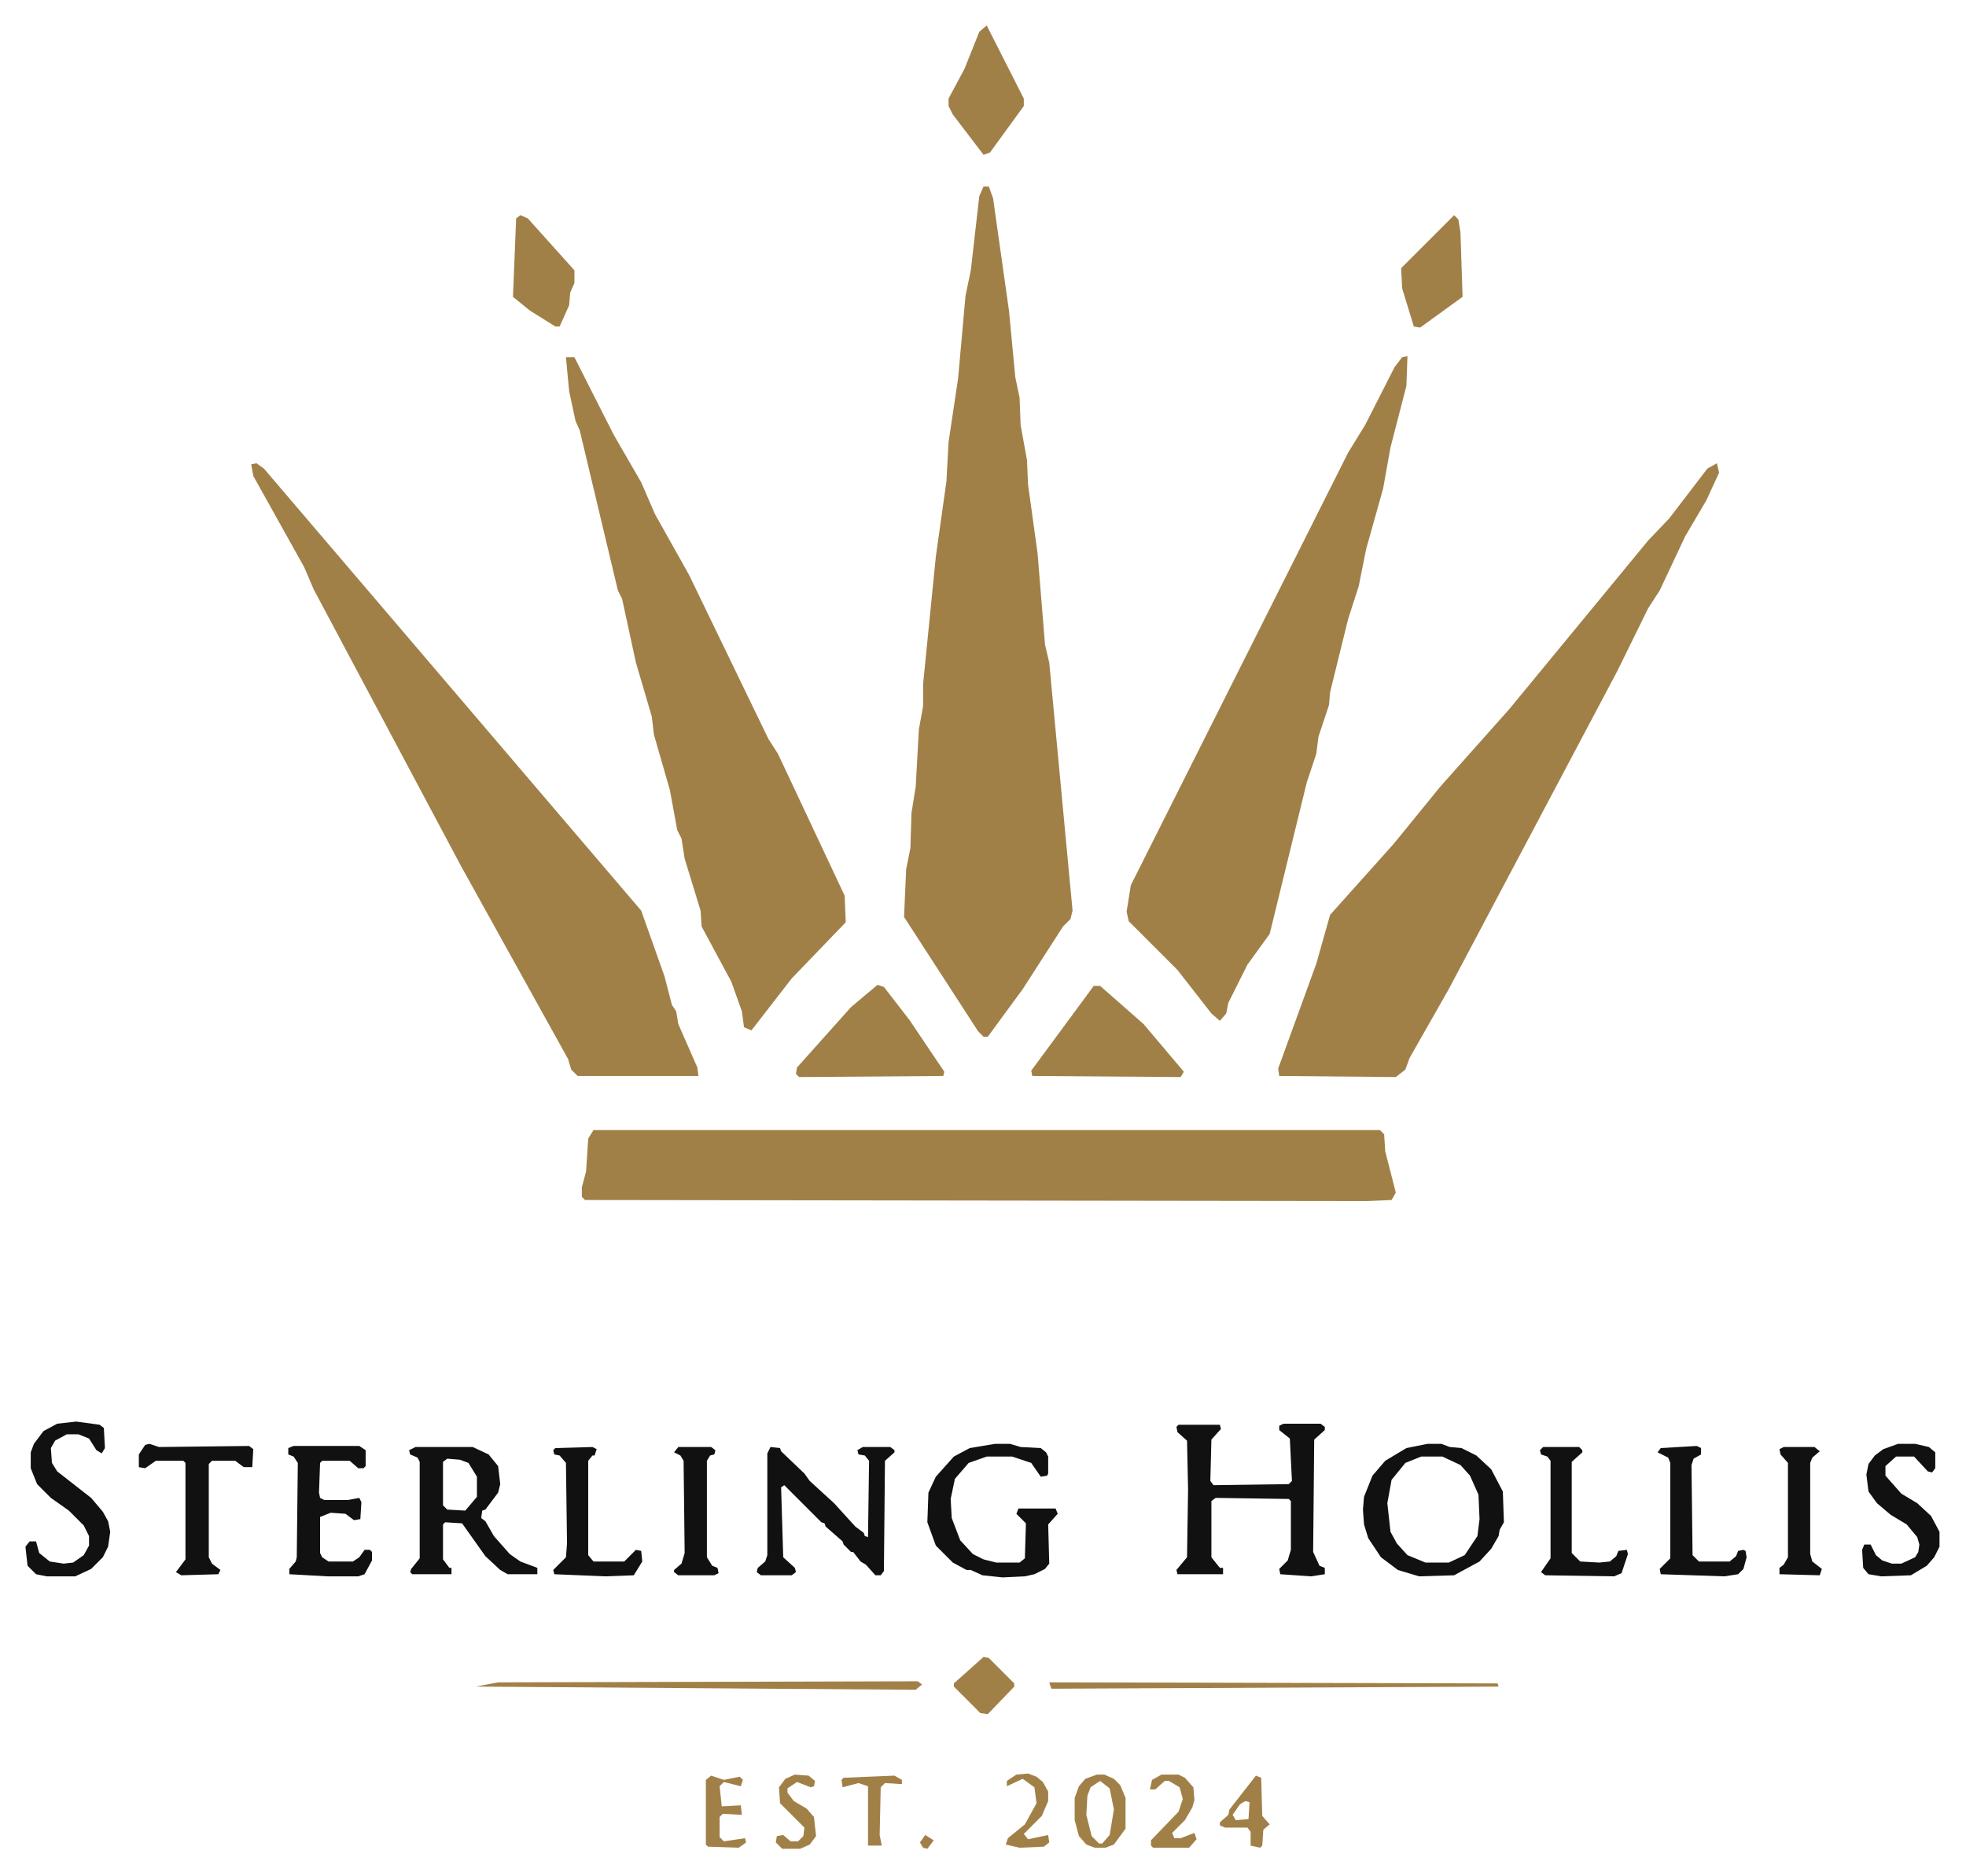
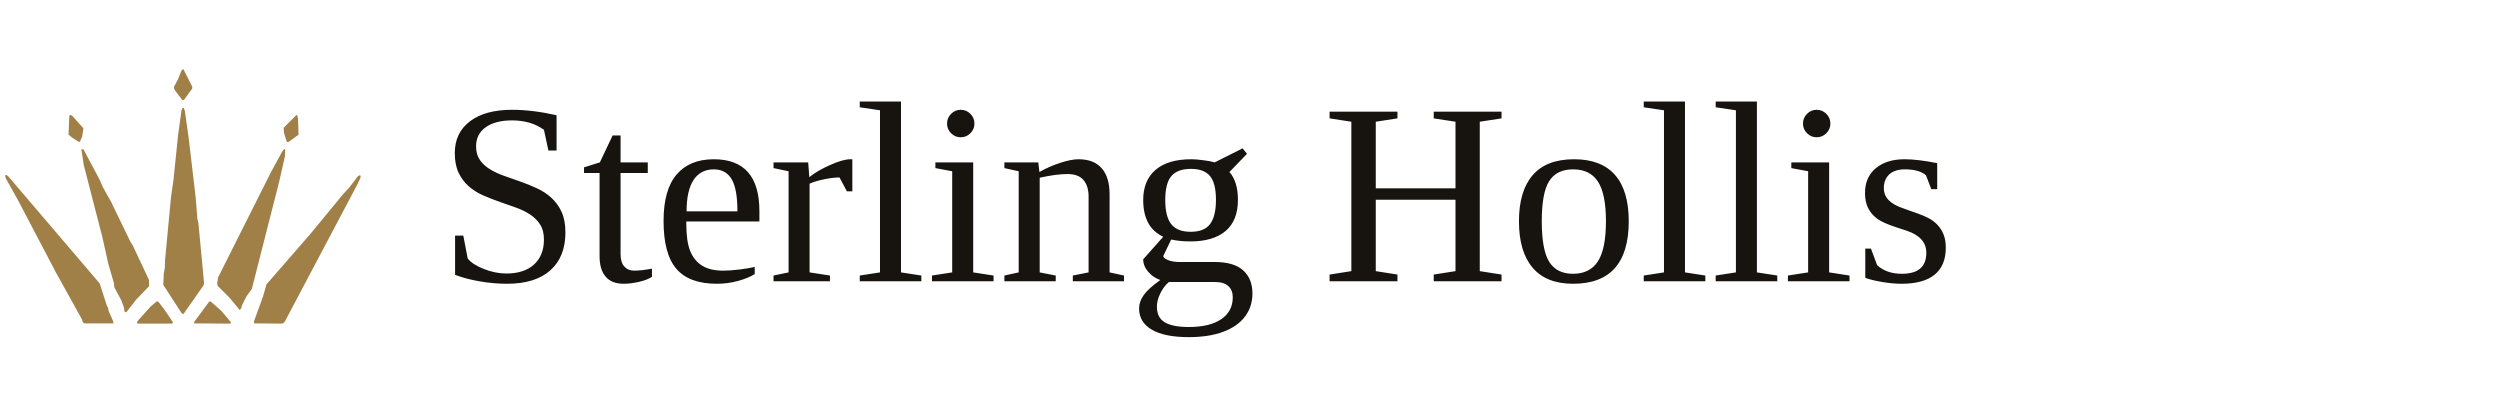
- <svg xmlns="http://www.w3.org/2000/svg" width="1855" height="1769" viewBox="0 0 1855 1769" fill="none">
-   <path d="M 873.00 1731.00 L 868.00 1738.00 L 871.00 1743.00 L 875.00 1744.00 L 881.00 1736.00 Z M 1185.00 1675.00 L 1160.00 1707.00 L 1159.00 1712.00 L 1151.00 1719.00 L 1151.00 1722.00 L 1156.00 1724.00 L 1177.00 1724.00 L 1180.00 1728.00 L 1180.00 1741.00 L 1189.00 1743.00 L 1191.00 1741.00 L 1192.00 1726.00 L 1198.00 1721.00 L 1191.00 1713.00 L 1190.00 1677.00 Z M 1179.00 1700.00 L 1178.00 1716.00 L 1166.00 1717.00 L 1163.00 1712.00 L 1170.00 1702.00 L 1175.00 1699.00 Z M 796.00 1677.00 L 794.00 1679.00 L 795.00 1686.00 L 810.00 1682.00 L 819.00 1685.00 L 819.00 1741.00 L 832.00 1741.00 L 830.00 1731.00 L 831.00 1686.00 L 835.00 1682.00 L 851.00 1683.00 L 851.00 1679.00 L 844.00 1675.00 Z M 671.00 1675.00 L 666.00 1679.00 L 666.00 1740.00 L 668.00 1742.00 L 697.00 1743.00 L 704.00 1738.00 L 703.00 1734.00 L 683.00 1737.00 L 679.00 1733.00 L 679.00 1714.00 L 682.00 1711.00 L 700.00 1712.00 L 699.00 1703.00 L 681.00 1704.00 L 679.00 1685.00 L 683.00 1681.00 L 699.00 1685.00 L 701.00 1679.00 L 698.00 1676.00 L 683.00 1679.00 Z M 1035.00 1674.00 L 1024.00 1678.00 L 1018.00 1685.00 L 1014.00 1696.00 L 1014.00 1717.00 L 1018.00 1732.00 L 1025.00 1740.00 L 1033.00 1743.00 L 1043.00 1743.00 L 1051.00 1740.00 L 1062.00 1725.00 L 1062.00 1696.00 L 1057.00 1684.00 L 1051.00 1678.00 L 1042.00 1674.00 Z M 1038.00 1680.00 L 1047.00 1687.00 L 1051.00 1707.00 L 1047.00 1731.00 L 1040.00 1739.00 L 1037.00 1739.00 L 1030.00 1732.00 L 1025.00 1712.00 L 1026.00 1694.00 L 1029.00 1686.00 Z M 763.00 1675.00 L 750.00 1674.00 L 741.00 1678.00 L 735.00 1686.00 L 736.00 1701.00 L 759.00 1724.00 L 758.00 1732.00 L 753.00 1737.00 L 746.00 1737.00 L 739.00 1731.00 L 733.00 1732.00 L 732.00 1738.00 L 738.00 1744.00 L 755.00 1744.00 L 764.00 1740.00 L 770.00 1732.00 L 768.00 1714.00 L 761.00 1706.00 L 749.00 1699.00 L 743.00 1691.00 L 743.00 1687.00 L 752.00 1681.00 L 765.00 1686.00 L 768.00 1685.00 L 769.00 1680.00 Z M 1096.00 1674.00 L 1087.00 1679.00 L 1085.00 1688.00 L 1090.00 1688.00 L 1099.00 1680.00 L 1103.00 1680.00 L 1113.00 1686.00 L 1116.00 1697.00 L 1112.00 1709.00 L 1086.00 1736.00 L 1086.00 1741.00 L 1088.00 1743.00 L 1122.00 1743.00 L 1129.00 1735.00 L 1127.00 1729.00 L 1114.00 1734.00 L 1108.00 1734.00 L 1106.00 1729.00 L 1118.00 1717.00 L 1125.00 1705.00 L 1127.00 1698.00 L 1126.00 1686.00 L 1118.00 1677.00 L 1112.00 1674.00 Z M 959.00 1674.00 L 950.00 1680.00 L 950.00 1685.00 L 965.00 1678.00 L 976.00 1686.00 L 978.00 1701.00 L 967.00 1721.00 L 951.00 1734.00 L 949.00 1740.00 L 962.00 1743.00 L 985.00 1742.00 L 990.00 1738.00 L 989.00 1731.00 L 970.00 1735.00 L 966.00 1730.00 L 983.00 1713.00 L 989.00 1699.00 L 989.00 1690.00 L 984.00 1681.00 L 978.00 1676.00 L 970.00 1673.00 Z M 990.00 1587.00 L 992.00 1593.00 L 1414.00 1591.00 L 1413.00 1588.00 Z M 870.00 1589.00 L 866.00 1586.00 L 470.00 1587.00 L 449.00 1591.00 L 864.00 1594.00 Z M 928.00 1563.00 L 900.00 1588.00 L 900.00 1591.00 L 925.00 1616.00 L 932.00 1617.00 L 957.00 1591.00 L 957.00 1588.00 L 933.00 1564.00 Z M 549.00 1120.00 L 549.00 1129.00 L 552.00 1132.00 L 1290.00 1133.00 L 1313.00 1132.00 L 1317.00 1125.00 L 1307.00 1086.00 L 1306.00 1070.00 L 1302.00 1066.00 L 560.00 1066.00 L 555.00 1074.00 L 553.00 1105.00 Z M 973.00 1010.00 L 974.00 1015.00 L 1114.00 1016.00 L 1117.00 1011.00 L 1079.00 966.00 L 1038.00 930.00 L 1032.00 930.00 Z M 891.00 1011.00 L 858.00 962.00 L 834.00 931.00 L 828.00 929.00 L 803.00 950.00 L 752.00 1007.00 L 751.00 1013.00 L 754.00 1016.00 L 890.00 1015.00 Z M 1620.00 437.00 L 1611.00 442.00 L 1575.00 489.00 L 1555.00 510.00 L 1424.00 669.00 L 1359.00 742.00 L 1315.00 796.00 L 1255.00 863.00 L 1242.00 909.00 L 1206.00 1008.00 L 1207.00 1015.00 L 1317.00 1016.00 L 1326.00 1009.00 L 1330.00 998.00 L 1367.00 933.00 L 1526.00 633.00 L 1555.00 574.00 L 1566.00 557.00 L 1590.00 506.00 L 1610.00 472.00 L 1622.00 446.00 Z M 237.00 438.00 L 239.00 449.00 L 287.00 535.00 L 296.00 556.00 L 435.00 817.00 L 536.00 999.00 L 539.00 1009.00 L 545.00 1015.00 L 659.00 1015.00 L 658.00 1007.00 L 640.00 966.00 L 638.00 954.00 L 634.00 948.00 L 627.00 921.00 L 605.00 859.00 L 249.00 442.00 L 242.00 437.00 Z M 1328.00 336.00 L 1323.00 337.00 L 1316.00 346.00 L 1288.00 401.00 L 1272.00 427.00 L 1067.00 835.00 L 1063.00 860.00 L 1065.00 869.00 L 1111.00 915.00 L 1143.00 956.00 L 1151.00 963.00 L 1157.00 956.00 L 1159.00 946.00 L 1177.00 910.00 L 1198.00 881.00 L 1233.00 738.00 L 1242.00 711.00 L 1244.00 695.00 L 1254.00 665.00 L 1255.00 653.00 L 1272.00 584.00 L 1282.00 553.00 L 1289.00 518.00 L 1305.00 461.00 L 1312.00 422.00 L 1327.00 364.00 Z M 534.00 337.00 L 537.00 369.00 L 543.00 397.00 L 547.00 406.00 L 583.00 557.00 L 587.00 565.00 L 600.00 625.00 L 615.00 676.00 L 617.00 693.00 L 632.00 745.00 L 639.00 783.00 L 643.00 791.00 L 646.00 810.00 L 661.00 859.00 L 662.00 874.00 L 690.00 926.00 L 700.00 954.00 L 702.00 969.00 L 709.00 972.00 L 747.00 923.00 L 798.00 870.00 L 797.00 845.00 L 734.00 711.00 L 725.00 697.00 L 650.00 542.00 L 618.00 485.00 L 605.00 455.00 L 579.00 410.00 L 542.00 337.00 Z M 1372.00 203.00 L 1322.00 253.00 L 1323.00 272.00 L 1334.00 308.00 L 1340.00 309.00 L 1380.00 280.00 L 1378.00 219.00 L 1376.00 207.00 Z M 491.00 203.00 L 487.00 206.00 L 484.00 280.00 L 500.00 293.00 L 524.00 308.00 L 528.00 308.00 L 537.00 288.00 L 538.00 276.00 L 542.00 267.00 L 542.00 255.00 L 498.00 206.00 Z M 928.00 176.00 L 924.00 185.00 L 916.00 255.00 L 911.00 279.00 L 904.00 357.00 L 895.00 417.00 L 893.00 454.00 L 883.00 525.00 L 871.00 645.00 L 871.00 666.00 L 867.00 688.00 L 864.00 742.00 L 860.00 767.00 L 859.00 800.00 L 855.00 820.00 L 853.00 865.00 L 923.00 973.00 L 928.00 978.00 L 932.00 978.00 L 965.00 933.00 L 1003.00 874.00 L 1010.00 867.00 L 1012.00 859.00 L 990.00 625.00 L 986.00 608.00 L 979.00 522.00 L 970.00 457.00 L 969.00 434.00 L 963.00 401.00 L 962.00 375.00 L 958.00 356.00 L 952.00 293.00 L 937.00 187.00 L 933.00 176.00 Z M 931.00 24.00 L 924.00 30.00 L 910.00 65.00 L 895.00 93.00 L 895.00 100.00 L 899.00 108.00 L 928.00 146.00 L 934.00 144.00 L 966.00 100.00 L 966.00 93.00 Z" fill="#a18048" fill-rule="evenodd" />
-   <path d="M 1683.00 1365.00 L 1679.00 1367.00 L 1680.00 1372.00 L 1687.00 1380.00 L 1687.00 1469.00 L 1683.00 1476.00 L 1679.00 1479.00 L 1679.00 1485.00 L 1717.00 1486.00 L 1719.00 1480.00 L 1710.00 1473.00 L 1708.00 1466.00 L 1708.00 1380.00 L 1710.00 1375.00 L 1717.00 1369.00 L 1712.00 1365.00 Z M 727.00 1365.00 L 724.00 1371.00 L 724.00 1467.00 L 722.00 1473.00 L 715.00 1479.00 L 714.00 1483.00 L 718.00 1486.00 L 747.00 1486.00 L 751.00 1483.00 L 750.00 1479.00 L 739.00 1469.00 L 737.00 1403.00 L 740.00 1401.00 L 775.00 1436.00 L 778.00 1437.00 L 779.00 1440.00 L 795.00 1454.00 L 796.00 1457.00 L 803.00 1464.00 L 805.00 1464.00 L 812.00 1473.00 L 817.00 1476.00 L 826.00 1486.00 L 831.00 1486.00 L 834.00 1482.00 L 835.00 1378.00 L 844.00 1370.00 L 844.00 1368.00 L 840.00 1365.00 L 814.00 1365.00 L 809.00 1368.00 L 810.00 1372.00 L 816.00 1373.00 L 820.00 1378.00 L 819.00 1450.00 L 816.00 1449.00 L 815.00 1446.00 L 807.00 1440.00 L 787.00 1418.00 L 764.00 1397.00 L 759.00 1390.00 L 737.00 1369.00 L 736.00 1366.00 Z M 640.00 1365.00 L 636.00 1370.00 L 642.00 1373.00 L 645.00 1378.00 L 646.00 1465.00 L 643.00 1475.00 L 636.00 1481.00 L 636.00 1483.00 L 640.00 1486.00 L 674.00 1486.00 L 678.00 1484.00 L 677.00 1479.00 L 672.00 1477.00 L 667.00 1469.00 L 667.00 1378.00 L 670.00 1373.00 L 674.00 1372.00 L 675.00 1368.00 L 671.00 1365.00 Z M 524.00 1366.00 L 522.00 1368.00 L 523.00 1372.00 L 528.00 1373.00 L 534.00 1380.00 L 535.00 1456.00 L 534.00 1469.00 L 522.00 1481.00 L 523.00 1485.00 L 571.00 1487.00 L 598.00 1486.00 L 606.00 1473.00 L 605.00 1463.00 L 600.00 1462.00 L 589.00 1473.00 L 560.00 1473.00 L 555.00 1467.00 L 555.00 1378.00 L 559.00 1373.00 L 561.00 1373.00 L 563.00 1367.00 L 559.00 1365.00 Z M 1567.00 1366.00 L 1564.00 1370.00 L 1574.00 1375.00 L 1576.00 1380.00 L 1576.00 1470.00 L 1566.00 1480.00 L 1567.00 1485.00 L 1627.00 1487.00 L 1640.00 1485.00 L 1645.00 1480.00 L 1648.00 1469.00 L 1647.00 1463.00 L 1645.00 1462.00 L 1640.00 1463.00 L 1638.00 1468.00 L 1632.00 1473.00 L 1603.00 1473.00 L 1597.00 1467.00 L 1596.00 1382.00 L 1598.00 1376.00 L 1605.00 1372.00 L 1605.00 1366.00 L 1601.00 1364.00 Z M 1456.00 1365.00 L 1453.00 1368.00 L 1454.00 1372.00 L 1460.00 1374.00 L 1463.00 1378.00 L 1463.00 1470.00 L 1454.00 1483.00 L 1458.00 1486.00 L 1523.00 1487.00 L 1530.00 1484.00 L 1536.00 1466.00 L 1535.00 1462.00 L 1527.00 1463.00 L 1525.00 1468.00 L 1519.00 1473.00 L 1509.00 1474.00 L 1491.00 1473.00 L 1483.00 1465.00 L 1483.00 1379.00 L 1493.00 1370.00 L 1493.00 1368.00 L 1490.00 1365.00 Z M 386.00 1368.00 L 387.00 1372.00 L 394.00 1375.00 L 396.00 1379.00 L 396.00 1470.00 L 388.00 1480.00 L 387.00 1483.00 L 389.00 1485.00 L 426.00 1485.00 L 426.00 1479.00 L 424.00 1479.00 L 418.00 1471.00 L 418.00 1438.00 L 420.00 1436.00 L 436.00 1437.00 L 458.00 1468.00 L 472.00 1481.00 L 479.00 1485.00 L 507.00 1485.00 L 507.00 1479.00 L 491.00 1473.00 L 481.00 1466.00 L 466.00 1449.00 L 458.00 1435.00 L 454.00 1432.00 L 455.00 1425.00 L 458.00 1424.00 L 470.00 1408.00 L 472.00 1400.00 L 470.00 1383.00 L 461.00 1372.00 L 446.00 1365.00 L 392.00 1365.00 Z M 422.00 1376.00 L 434.00 1377.00 L 442.00 1380.00 L 450.00 1393.00 L 450.00 1412.00 L 439.00 1425.00 L 422.00 1424.00 L 418.00 1420.00 L 418.00 1379.00 Z M 272.00 1366.00 L 272.00 1372.00 L 277.00 1374.00 L 281.00 1380.00 L 280.00 1469.00 L 279.00 1473.00 L 273.00 1480.00 L 273.00 1485.00 L 309.00 1487.00 L 338.00 1487.00 L 344.00 1485.00 L 351.00 1472.00 L 351.00 1464.00 L 349.00 1462.00 L 344.00 1462.00 L 339.00 1469.00 L 333.00 1473.00 L 310.00 1473.00 L 304.00 1469.00 L 302.00 1465.00 L 302.00 1431.00 L 312.00 1427.00 L 326.00 1428.00 L 334.00 1434.00 L 340.00 1433.00 L 341.00 1417.00 L 339.00 1413.00 L 328.00 1415.00 L 306.00 1415.00 L 302.00 1413.00 L 301.00 1408.00 L 302.00 1380.00 L 304.00 1378.00 L 330.00 1378.00 L 338.00 1385.00 L 343.00 1385.00 L 345.00 1383.00 L 345.00 1368.00 L 339.00 1364.00 L 277.00 1364.00 Z M 1820.00 1365.00 L 1807.00 1362.00 L 1791.00 1362.00 L 1777.00 1367.00 L 1769.00 1373.00 L 1763.00 1381.00 L 1761.00 1391.00 L 1763.00 1407.00 L 1771.00 1418.00 L 1784.00 1429.00 L 1799.00 1438.00 L 1809.00 1450.00 L 1811.00 1457.00 L 1810.00 1464.00 L 1807.00 1469.00 L 1794.00 1475.00 L 1785.00 1475.00 L 1776.00 1472.00 L 1770.00 1467.00 L 1765.00 1457.00 L 1759.00 1457.00 L 1757.00 1462.00 L 1758.00 1479.00 L 1763.00 1485.00 L 1775.00 1487.00 L 1803.00 1486.00 L 1818.00 1477.00 L 1825.00 1469.00 L 1830.00 1459.00 L 1830.00 1445.00 L 1822.00 1430.00 L 1809.00 1418.00 L 1794.00 1409.00 L 1779.00 1392.00 L 1779.00 1383.00 L 1789.00 1374.00 L 1806.00 1374.00 L 1819.00 1388.00 L 1823.00 1389.00 L 1826.00 1385.00 L 1826.00 1370.00 Z M 1327.00 1366.00 L 1307.00 1378.00 L 1295.00 1392.00 L 1287.00 1412.00 L 1286.00 1424.00 L 1287.00 1438.00 L 1291.00 1451.00 L 1303.00 1469.00 L 1319.00 1481.00 L 1339.00 1487.00 L 1372.00 1486.00 L 1396.00 1473.00 L 1407.00 1461.00 L 1414.00 1449.00 L 1415.00 1443.00 L 1419.00 1436.00 L 1418.00 1407.00 L 1407.00 1386.00 L 1393.00 1373.00 L 1379.00 1366.00 L 1368.00 1365.00 L 1360.00 1362.00 L 1347.00 1362.00 Z M 1341.00 1374.00 L 1361.00 1374.00 L 1378.00 1382.00 L 1387.00 1392.00 L 1395.00 1410.00 L 1396.00 1433.00 L 1394.00 1449.00 L 1382.00 1467.00 L 1367.00 1474.00 L 1345.00 1474.00 L 1328.00 1467.00 L 1318.00 1456.00 L 1312.00 1445.00 L 1309.00 1418.00 L 1313.00 1396.00 L 1326.00 1380.00 Z M 900.00 1374.00 L 883.00 1393.00 L 876.00 1408.00 L 875.00 1436.00 L 883.00 1458.00 L 899.00 1474.00 L 912.00 1481.00 L 916.00 1481.00 L 927.00 1486.00 L 946.00 1488.00 L 967.00 1487.00 L 976.00 1485.00 L 986.00 1480.00 L 990.00 1475.00 L 989.00 1438.00 L 998.00 1428.00 L 996.00 1423.00 L 961.00 1423.00 L 959.00 1428.00 L 968.00 1437.00 L 967.00 1470.00 L 962.00 1474.00 L 940.00 1474.00 L 928.00 1471.00 L 918.00 1466.00 L 906.00 1453.00 L 898.00 1432.00 L 897.00 1414.00 L 901.00 1395.00 L 914.00 1380.00 L 931.00 1374.00 L 955.00 1374.00 L 973.00 1380.00 L 982.00 1393.00 L 988.00 1392.00 L 989.00 1390.00 L 989.00 1374.00 L 987.00 1370.00 L 982.00 1366.00 L 963.00 1365.00 L 953.00 1362.00 L 939.00 1362.00 L 915.00 1366.00 Z M 137.00 1363.00 L 131.00 1372.00 L 131.00 1384.00 L 137.00 1385.00 L 147.00 1378.00 L 173.00 1378.00 L 175.00 1380.00 L 175.00 1471.00 L 166.00 1483.00 L 171.00 1486.00 L 206.00 1485.00 L 208.00 1481.00 L 200.00 1475.00 L 197.00 1469.00 L 197.00 1381.00 L 200.00 1378.00 L 222.00 1378.00 L 230.00 1384.00 L 238.00 1384.00 L 239.00 1367.00 L 235.00 1364.00 L 150.00 1365.00 L 141.00 1362.00 Z M 1112.00 1344.00 L 1110.00 1346.00 L 1111.00 1351.00 L 1120.00 1359.00 L 1121.00 1405.00 L 1120.00 1469.00 L 1110.00 1481.00 L 1111.00 1485.00 L 1154.00 1485.00 L 1154.00 1479.00 L 1151.00 1479.00 L 1143.00 1469.00 L 1143.00 1416.00 L 1147.00 1413.00 L 1216.00 1414.00 L 1218.00 1416.00 L 1218.00 1462.00 L 1215.00 1472.00 L 1207.00 1480.00 L 1208.00 1485.00 L 1237.00 1487.00 L 1250.00 1485.00 L 1250.00 1479.00 L 1245.00 1477.00 L 1239.00 1464.00 L 1240.00 1358.00 L 1250.00 1349.00 L 1250.00 1346.00 L 1246.00 1343.00 L 1211.00 1343.00 L 1207.00 1345.00 L 1207.00 1349.00 L 1217.00 1357.00 L 1219.00 1397.00 L 1216.00 1400.00 L 1145.00 1401.00 L 1142.00 1397.00 L 1143.00 1358.00 L 1152.00 1348.00 L 1151.00 1344.00 Z M 94.00 1344.00 L 72.00 1341.00 L 54.00 1343.00 L 41.00 1350.00 L 32.00 1362.00 L 29.00 1370.00 L 29.00 1385.00 L 35.00 1400.00 L 48.00 1413.00 L 65.00 1425.00 L 79.00 1439.00 L 84.00 1449.00 L 84.00 1458.00 L 79.00 1467.00 L 69.00 1474.00 L 60.00 1475.00 L 47.00 1473.00 L 37.00 1465.00 L 34.00 1454.00 L 28.00 1454.00 L 24.00 1459.00 L 26.00 1477.00 L 34.00 1485.00 L 44.00 1487.00 L 71.00 1487.00 L 86.00 1480.00 L 97.00 1469.00 L 102.00 1459.00 L 104.00 1445.00 L 102.00 1435.00 L 97.00 1426.00 L 86.00 1413.00 L 54.00 1388.00 L 49.00 1380.00 L 48.00 1366.00 L 52.00 1359.00 L 63.00 1353.00 L 74.00 1353.00 L 84.00 1357.00 L 91.00 1368.00 L 96.00 1371.00 L 99.00 1366.00 L 98.00 1347.00 Z" fill="#111111" fill-rule="evenodd" />
+ <svg xmlns="http://www.w3.org/2000/svg" width="560" height="88" viewBox="0 0 560 88" fill="none" role="img" aria-labelledby="title">
+   <svg x="0" y="6" width="82" height="76" viewBox="0 0 1426 1033" preserveAspectRatio="xMidYMid meet" aria-hidden="true">
+     <path d="M 756.00 1006.00 L 757.00 1011.00 L 897.00 1012.00 L 900.00 1007.00 L 862.00 962.00 L 821.00 926.00 L 815.00 926.00 Z M 674.00 1007.00 L 641.00 958.00 L 617.00 927.00 L 611.00 925.00 L 586.00 946.00 L 535.00 1003.00 L 534.00 1009.00 L 537.00 1012.00 L 670.00 1012.00 Z M 1403.00 433.00 L 1394.00 438.00 L 1358.00 485.00 L 1338.00 506.00 L 1207.00 665.00 L 1038.00 859.00 L 1025.00 905.00 L 989.00 1004.00 L 990.00 1011.00 L 1100.00 1012.00 L 1109.00 1005.00 L 1393.00 468.00 L 1405.00 442.00 Z M 20.00 434.00 L 22.00 445.00 L 70.00 531.00 L 218.00 813.00 L 319.00 995.00 L 322.00 1005.00 L 328.00 1011.00 L 442.00 1011.00 L 441.00 1003.00 L 423.00 962.00 L 421.00 950.00 L 417.00 944.00 L 388.00 855.00 L 32.00 438.00 L 25.00 433.00 Z M 1111.00 332.00 L 1106.00 333.00 L 1099.00 342.00 L 1055.00 423.00 L 850.00 831.00 L 846.00 856.00 L 848.00 865.00 L 894.00 911.00 L 934.00 959.00 L 940.00 952.00 L 942.00 942.00 L 960.00 906.00 L 981.00 877.00 L 1088.00 457.00 L 1110.00 360.00 Z M 317.00 333.00 L 326.00 393.00 L 398.00 672.00 L 422.00 779.00 L 444.00 855.00 L 445.00 870.00 L 473.00 922.00 L 483.00 950.00 L 485.00 965.00 L 492.00 968.00 L 530.00 919.00 L 581.00 866.00 L 580.00 841.00 L 517.00 707.00 L 508.00 693.00 L 433.00 538.00 L 401.00 481.00 L 388.00 451.00 L 325.00 333.00 Z M 1155.00 199.00 L 1105.00 249.00 L 1106.00 268.00 L 1117.00 304.00 L 1123.00 305.00 L 1163.00 276.00 L 1161.00 215.00 L 1159.00 203.00 Z M 274.00 199.00 L 270.00 202.00 L 267.00 276.00 L 283.00 289.00 L 307.00 304.00 L 311.00 304.00 L 320.00 284.00 L 325.00 251.00 L 281.00 202.00 Z M 711.00 172.00 L 707.00 181.00 L 694.00 275.00 L 676.00 450.00 L 666.00 521.00 L 643.00 763.00 L 642.00 796.00 L 638.00 816.00 L 636.00 861.00 L 706.00 969.00 L 711.00 974.00 L 715.00 974.00 L 793.00 863.00 L 795.00 855.00 L 773.00 621.00 L 769.00 604.00 L 762.00 518.00 L 735.00 289.00 L 720.00 183.00 L 716.00 172.00 Z M 714.00 20.00 L 707.00 26.00 L 693.00 61.00 L 678.00 89.00 L 678.00 96.00 L 682.00 104.00 L 711.00 142.00 L 717.00 140.00 L 749.00 96.00 L 749.00 89.00 Z" fill="#a18048" fill-rule="evenodd" />
+   </svg>
+   <text x="98" y="63" fill="#17130f" font-family="Georgia, 'Times New Roman', serif" font-size="58" letter-spacing="0">Sterling Hollis</text>
</svg>
